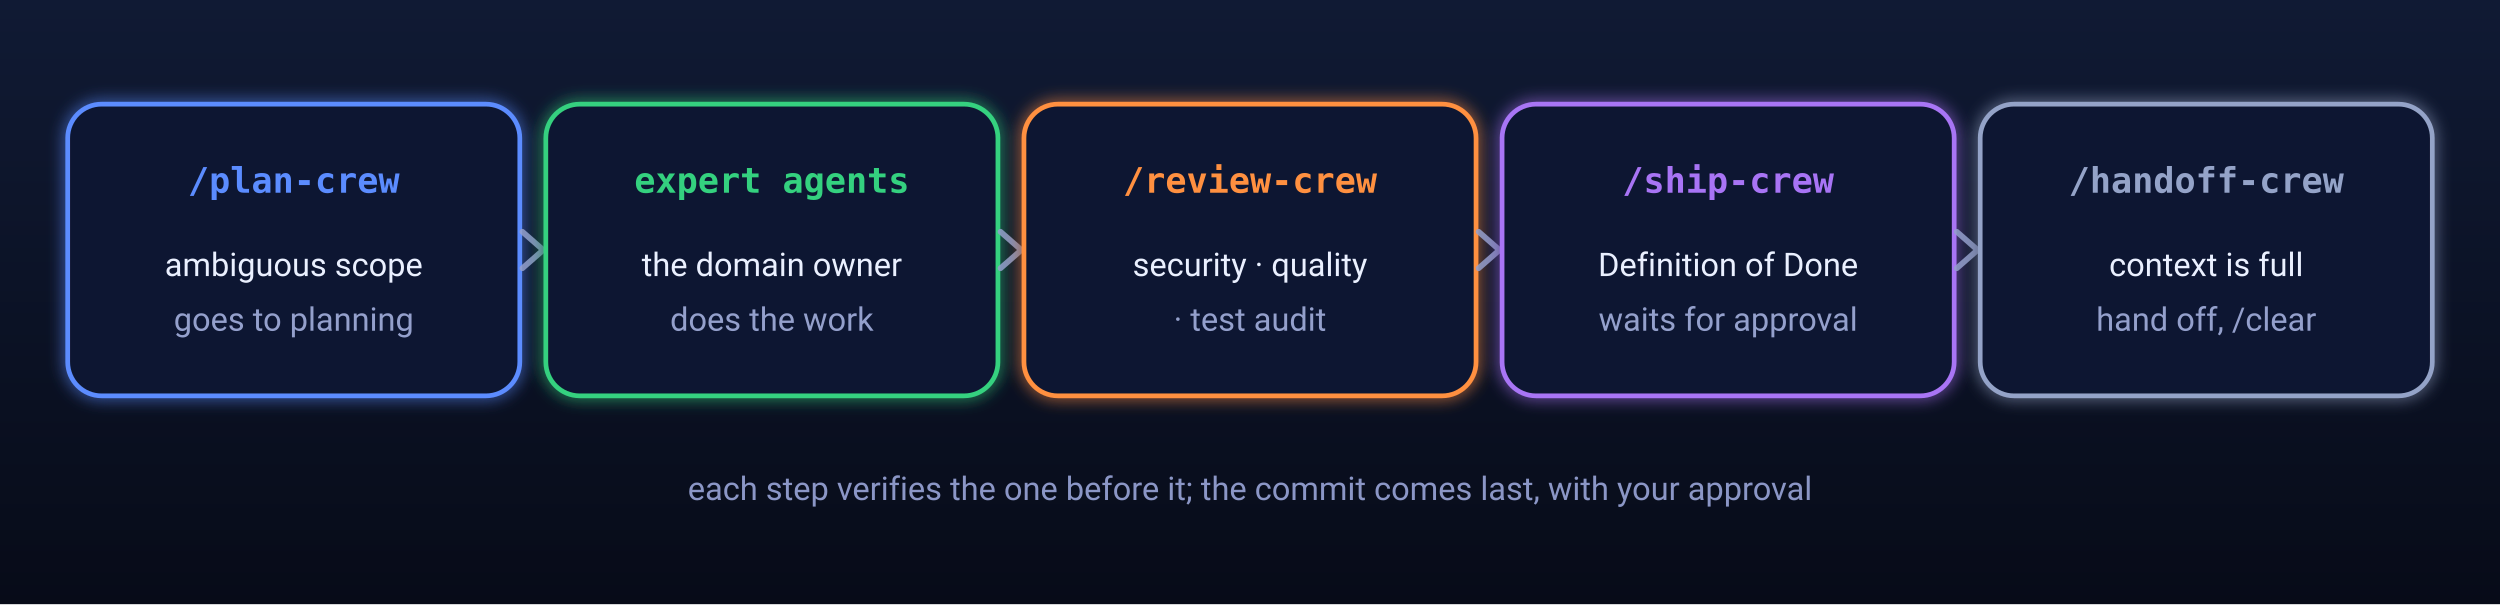
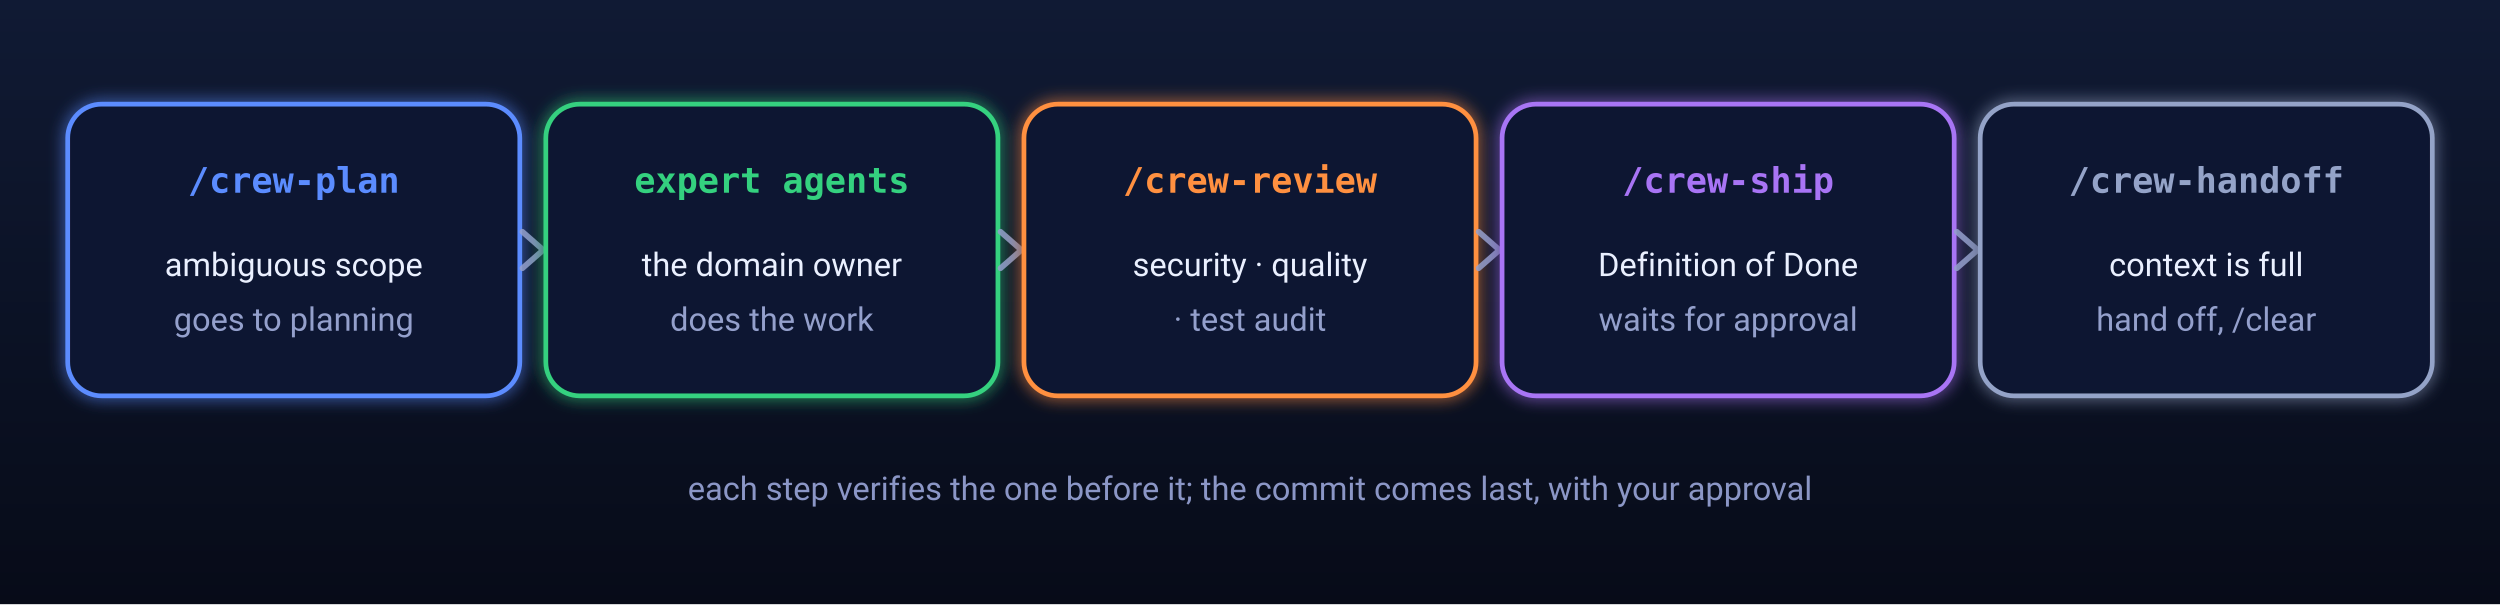
<svg xmlns="http://www.w3.org/2000/svg" viewBox="0 0 960 232" font-family="'Segoe UI',system-ui,-apple-system,Roboto,Helvetica,Arial,sans-serif" role="img" aria-label="Claude Starter Kit — command flow">
  <defs>
    <linearGradient id="fbg" x1="0" y1="0" x2="0" y2="1">
      <stop offset="0" stop-color="#101a34" />
      <stop offset="1" stop-color="#070b18" />
    </linearGradient>
    <filter id="glow" x="-60%" y="-60%" width="220%" height="220%">
      <feGaussianBlur stdDeviation="3" result="b" />
      <feMerge>
        <feMergeNode in="b" />
        <feMergeNode in="SourceGraphic" />
      </feMerge>
    </filter>
  </defs>
  <rect width="960" height="232" fill="url(#fbg)" />
  <rect x="26.0" y="40" width="173.6" height="112" rx="13" fill="#0f1830" stroke="#5b8cff" stroke-width="1.8" filter="url(#glow)" />
-   <text x="112.8" y="74.0" text-anchor="middle" font-size="13.5" font-weight="700" fill="#5b8cff" font-family="ui-monospace,Menlo,monospace">/plan-crew</text>
+   <text x="112.8" y="74.0" text-anchor="middle" font-size="13.5" font-weight="700" fill="#5b8cff" font-family="ui-monospace,Menlo,monospace">/crew-plan</text>
  <text x="112.8" y="106.0" text-anchor="middle" font-size="12.5" fill="#eaf0ff">ambiguous scope</text>
  <text x="112.8" y="127.0" text-anchor="middle" font-size="12.5" fill="#94a0cc">goes to planning</text>
  <path d="M200.6,89.0 L208.6,96.0 L200.6,103.0" fill="none" stroke="#94a0cc" stroke-opacity="0.85" stroke-width="2.2" stroke-linecap="round" stroke-linejoin="round" />
  <rect x="209.6" y="40" width="173.6" height="112" rx="13" fill="#0f1830" stroke="#34d17f" stroke-width="1.8" filter="url(#glow)" />
  <text x="296.4" y="74.0" text-anchor="middle" font-size="13.5" font-weight="700" fill="#34d17f" font-family="ui-monospace,Menlo,monospace">expert agents</text>
  <text x="296.4" y="106.0" text-anchor="middle" font-size="12.5" fill="#eaf0ff">the domain owner</text>
  <text x="296.4" y="127.0" text-anchor="middle" font-size="12.5" fill="#94a0cc">does the work</text>
  <path d="M384.2,89.0 L392.2,96.0 L384.2,103.0" fill="none" stroke="#94a0cc" stroke-opacity="0.85" stroke-width="2.2" stroke-linecap="round" stroke-linejoin="round" />
  <rect x="393.2" y="40" width="173.6" height="112" rx="13" fill="#0f1830" stroke="#ff9040" stroke-width="1.8" filter="url(#glow)" />
-   <text x="480.0" y="74.0" text-anchor="middle" font-size="13.5" font-weight="700" fill="#ff9040" font-family="ui-monospace,Menlo,monospace">/review-crew</text>
+   <text x="480.0" y="74.0" text-anchor="middle" font-size="13.5" font-weight="700" fill="#ff9040" font-family="ui-monospace,Menlo,monospace">/crew-review</text>
  <text x="480.0" y="106.0" text-anchor="middle" font-size="12.5" fill="#eaf0ff">security · quality</text>
  <text x="480.0" y="127.0" text-anchor="middle" font-size="12.5" fill="#94a0cc">· test audit</text>
  <path d="M567.8,89.0 L575.8,96.0 L567.8,103.0" fill="none" stroke="#94a0cc" stroke-opacity="0.85" stroke-width="2.2" stroke-linecap="round" stroke-linejoin="round" />
  <rect x="576.8" y="40" width="173.6" height="112" rx="13" fill="#0f1830" stroke="#a874f5" stroke-width="1.8" filter="url(#glow)" />
-   <text x="663.6" y="74.0" text-anchor="middle" font-size="13.5" font-weight="700" fill="#a874f5" font-family="ui-monospace,Menlo,monospace">/ship-crew</text>
+   <text x="663.6" y="74.0" text-anchor="middle" font-size="13.5" font-weight="700" fill="#a874f5" font-family="ui-monospace,Menlo,monospace">/crew-ship</text>
  <text x="663.6" y="106.0" text-anchor="middle" font-size="12.5" fill="#eaf0ff">Definition of Done</text>
  <text x="663.6" y="127.0" text-anchor="middle" font-size="12.5" fill="#94a0cc">waits for approval</text>
  <path d="M751.4,89.0 L759.4,96.0 L751.4,103.0" fill="none" stroke="#94a0cc" stroke-opacity="0.85" stroke-width="2.2" stroke-linecap="round" stroke-linejoin="round" />
  <rect x="760.4" y="40" width="173.6" height="112" rx="13" fill="#0f1830" stroke="#94a3c8" stroke-width="1.8" filter="url(#glow)" />
-   <text x="847.2" y="74.0" text-anchor="middle" font-size="13.5" font-weight="700" fill="#94a3c8" font-family="ui-monospace,Menlo,monospace">/handoff-crew</text>
+   <text x="847.2" y="74.0" text-anchor="middle" font-size="13.5" font-weight="700" fill="#94a3c8" font-family="ui-monospace,Menlo,monospace">/crew-handoff</text>
  <text x="847.2" y="106.0" text-anchor="middle" font-size="12.5" fill="#eaf0ff">context is full</text>
  <text x="847.2" y="127.0" text-anchor="middle" font-size="12.5" fill="#94a0cc">hand off, /clear</text>
  <text x="480.0" y="192" text-anchor="middle" font-size="12.5" fill="#8b96c6">each step verifies the one before it; the commit comes last, with your approval</text>
</svg>
